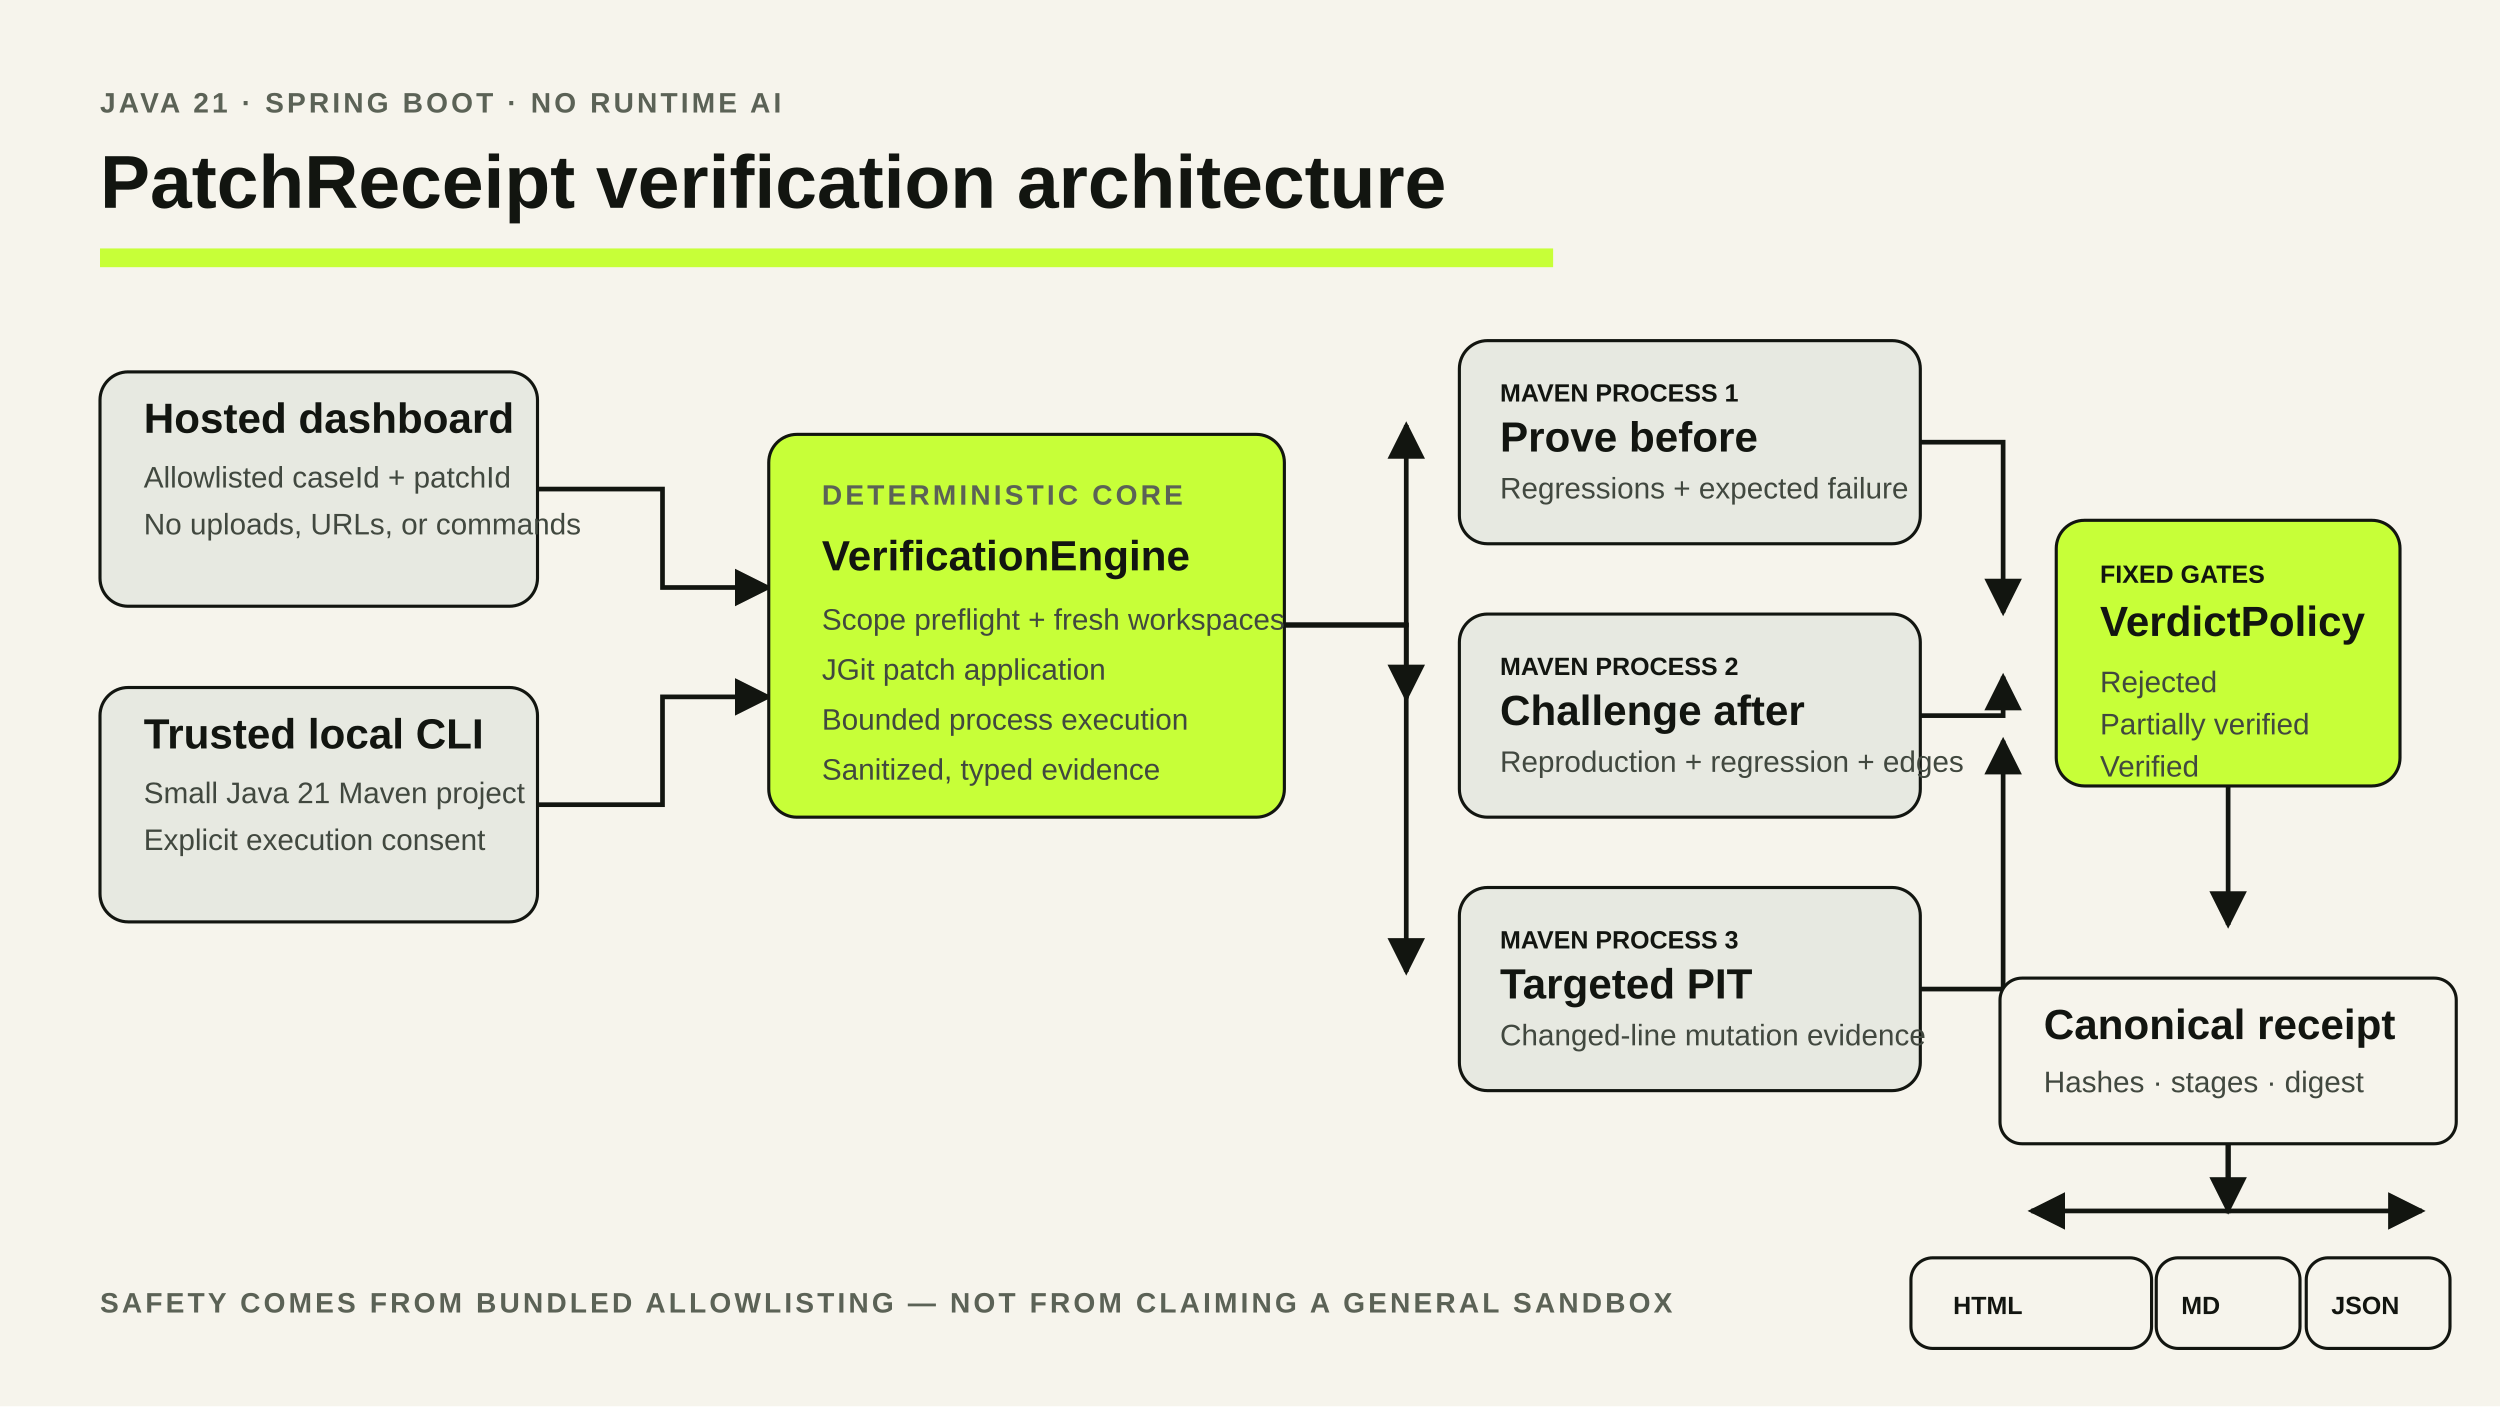
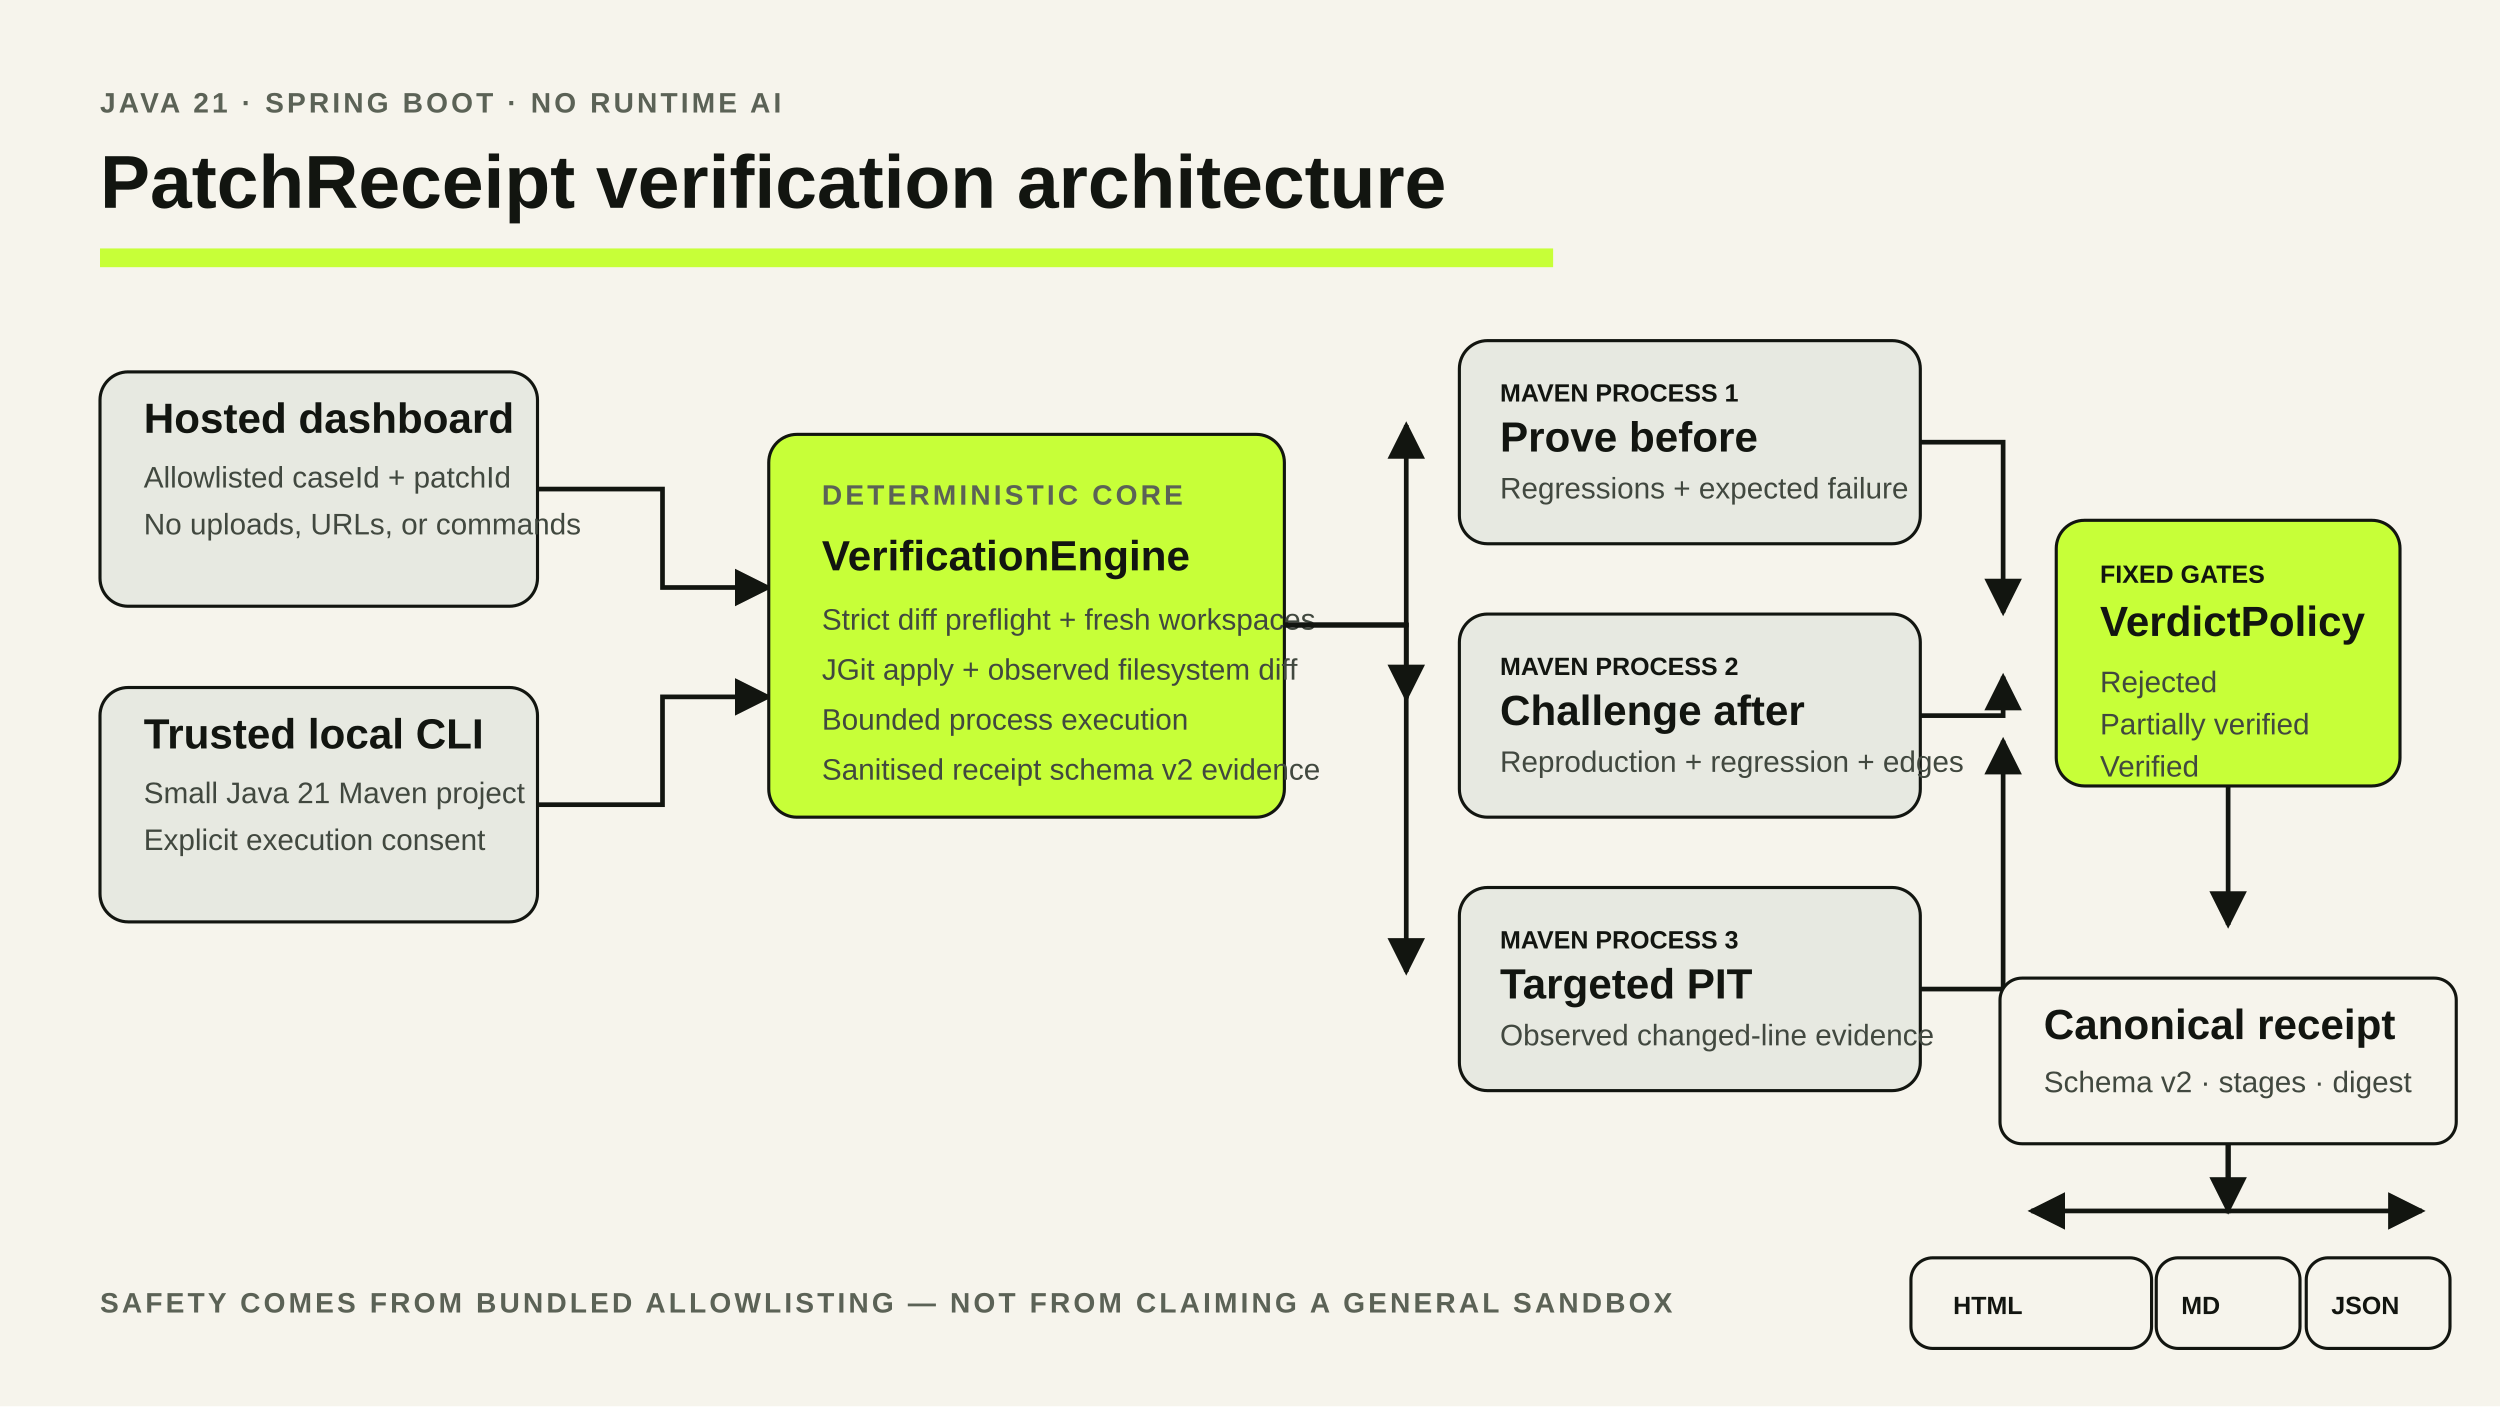
<svg xmlns="http://www.w3.org/2000/svg" width="1600" height="900" viewBox="0 0 1600 900" role="img" aria-labelledby="title desc">
  <defs>
    <marker id="arrow" viewBox="0 0 10 10" refX="9" refY="5" markerWidth="8" markerHeight="8" orient="auto-start-reverse">
      <path d="M 0 0 L 10 5 L 0 10 z" fill="#121510" />
    </marker>
    <style>
      .title { font: 700 48px Arial, sans-serif; fill: #121510; }
      .eyebrow { font: 700 18px Arial, sans-serif; letter-spacing: 2px; fill: #5b6256; }
      .h { font: 700 27px Arial, sans-serif; fill: #121510; }
      .b { font: 400 19px Arial, sans-serif; fill: #41483f; }
      .small { font: 700 16px Arial, sans-serif; fill: #121510; }
      .box { fill: #e7e9e1; stroke: #121510; stroke-width: 2; rx: 18; }
      .accent { fill: #c7ff38; stroke: #121510; stroke-width: 2; rx: 18; }
      .out { fill: #f6f4ec; stroke: #121510; stroke-width: 2; rx: 14; }
      .line { fill: none; stroke: #121510; stroke-width: 3; marker-end: url(#arrow); }
    </style>
  </defs>
  <rect width="1600" height="900" fill="#f6f4ec" />
  <text x="64" y="72" class="eyebrow">JAVA 21 · SPRING BOOT · NO RUNTIME AI</text>
  <text x="64" y="133" class="title">PatchReceipt verification architecture</text>
  <rect x="64" y="159" width="930" height="12" fill="#c7ff38" />
  <rect x="64" y="238" width="280" height="150" class="box" />
  <text x="92" y="277" class="h">Hosted dashboard</text>
  <text x="92" y="312" class="b">Allowlisted caseId + patchId</text>
  <text x="92" y="342" class="b">No uploads, URLs, or commands</text>
  <rect x="64" y="440" width="280" height="150" class="box" />
  <text x="92" y="479" class="h">Trusted local CLI</text>
  <text x="92" y="514" class="b">Small Java 21 Maven project</text>
  <text x="92" y="544" class="b">Explicit execution consent</text>
  <path d="M344 313 H424 V376 H492" class="line" />
  <path d="M344 515 H424 V446 H492" class="line" />
  <rect x="492" y="278" width="330" height="245" class="accent" />
  <text x="526" y="323" class="eyebrow">DETERMINISTIC CORE</text>
  <text x="526" y="365" class="h">VerificationEngine</text>
-   <text x="526" y="403" class="b">Scope preflight + fresh workspaces</text>
-   <text x="526" y="435" class="b">JGit patch application</text>
+   <text x="526" y="403" class="b">Strict diff preflight + fresh workspaces</text>
+   <text x="526" y="435" class="b">JGit apply + observed filesystem diff</text>
  <text x="526" y="467" class="b">Bounded process execution</text>
-   <text x="526" y="499" class="b">Sanitized, typed evidence</text>
+   <text x="526" y="499" class="b">Sanitised receipt schema v2 evidence</text>
  <path d="M822 400 H900 V272" class="line" />
  <path d="M822 400 H900 V447" class="line" />
  <path d="M822 400 H900 V622" class="line" />
  <rect x="934" y="218" width="295" height="130" class="box" />
  <text x="960" y="257" class="small">MAVEN PROCESS 1</text>
  <text x="960" y="289" class="h">Prove before</text>
  <text x="960" y="319" class="b">Regressions + expected failure</text>
  <rect x="934" y="393" width="295" height="130" class="box" />
  <text x="960" y="432" class="small">MAVEN PROCESS 2</text>
  <text x="960" y="464" class="h">Challenge after</text>
  <text x="960" y="494" class="b">Reproduction + regression + edges</text>
  <rect x="934" y="568" width="295" height="130" class="box" />
  <text x="960" y="607" class="small">MAVEN PROCESS 3</text>
  <text x="960" y="639" class="h">Targeted PIT</text>
-   <text x="960" y="669" class="b">Changed-line mutation evidence</text>
+   <text x="960" y="669" class="b">Observed changed-line evidence</text>
  <path d="M1229 283 H1282 V392" class="line" />
  <path d="M1229 458 H1282 V433" class="line" />
  <path d="M1229 633 H1282 V474" class="line" />
  <rect x="1316" y="333" width="220" height="170" class="accent" />
  <text x="1344" y="373" class="small">FIXED GATES</text>
  <text x="1344" y="407" class="h">VerdictPolicy</text>
  <text x="1344" y="443" class="b">Rejected</text>
  <text x="1344" y="470" class="b">Partially verified</text>
  <text x="1344" y="497" class="b">Verified</text>
  <path d="M1426 503 V592" class="line" />
  <rect x="1280" y="626" width="292" height="106" class="out" />
  <text x="1308" y="665" class="h">Canonical receipt</text>
-   <text x="1308" y="699" class="b">Hashes · stages · digest</text>
+   <text x="1308" y="699" class="b">Schema v2 · stages · digest</text>
  <path d="M1426 732 V775 H1300" class="line" />
  <path d="M1426 732 V775 H1426" class="line" />
  <path d="M1426 732 V775 H1550" class="line" />
  <rect x="1223" y="805" width="154" height="58" class="out" />
  <rect x="1380" y="805" width="92" height="58" class="out" />
  <rect x="1476" y="805" width="92" height="58" class="out" />
  <text x="1250" y="841" class="small">HTML</text>
  <text x="1396" y="841" class="small">MD</text>
  <text x="1492" y="841" class="small">JSON</text>
  <text x="64" y="840" class="eyebrow">SAFETY COMES FROM BUNDLED ALLOWLISTING — NOT FROM CLAIMING A GENERAL SANDBOX</text>
</svg>
